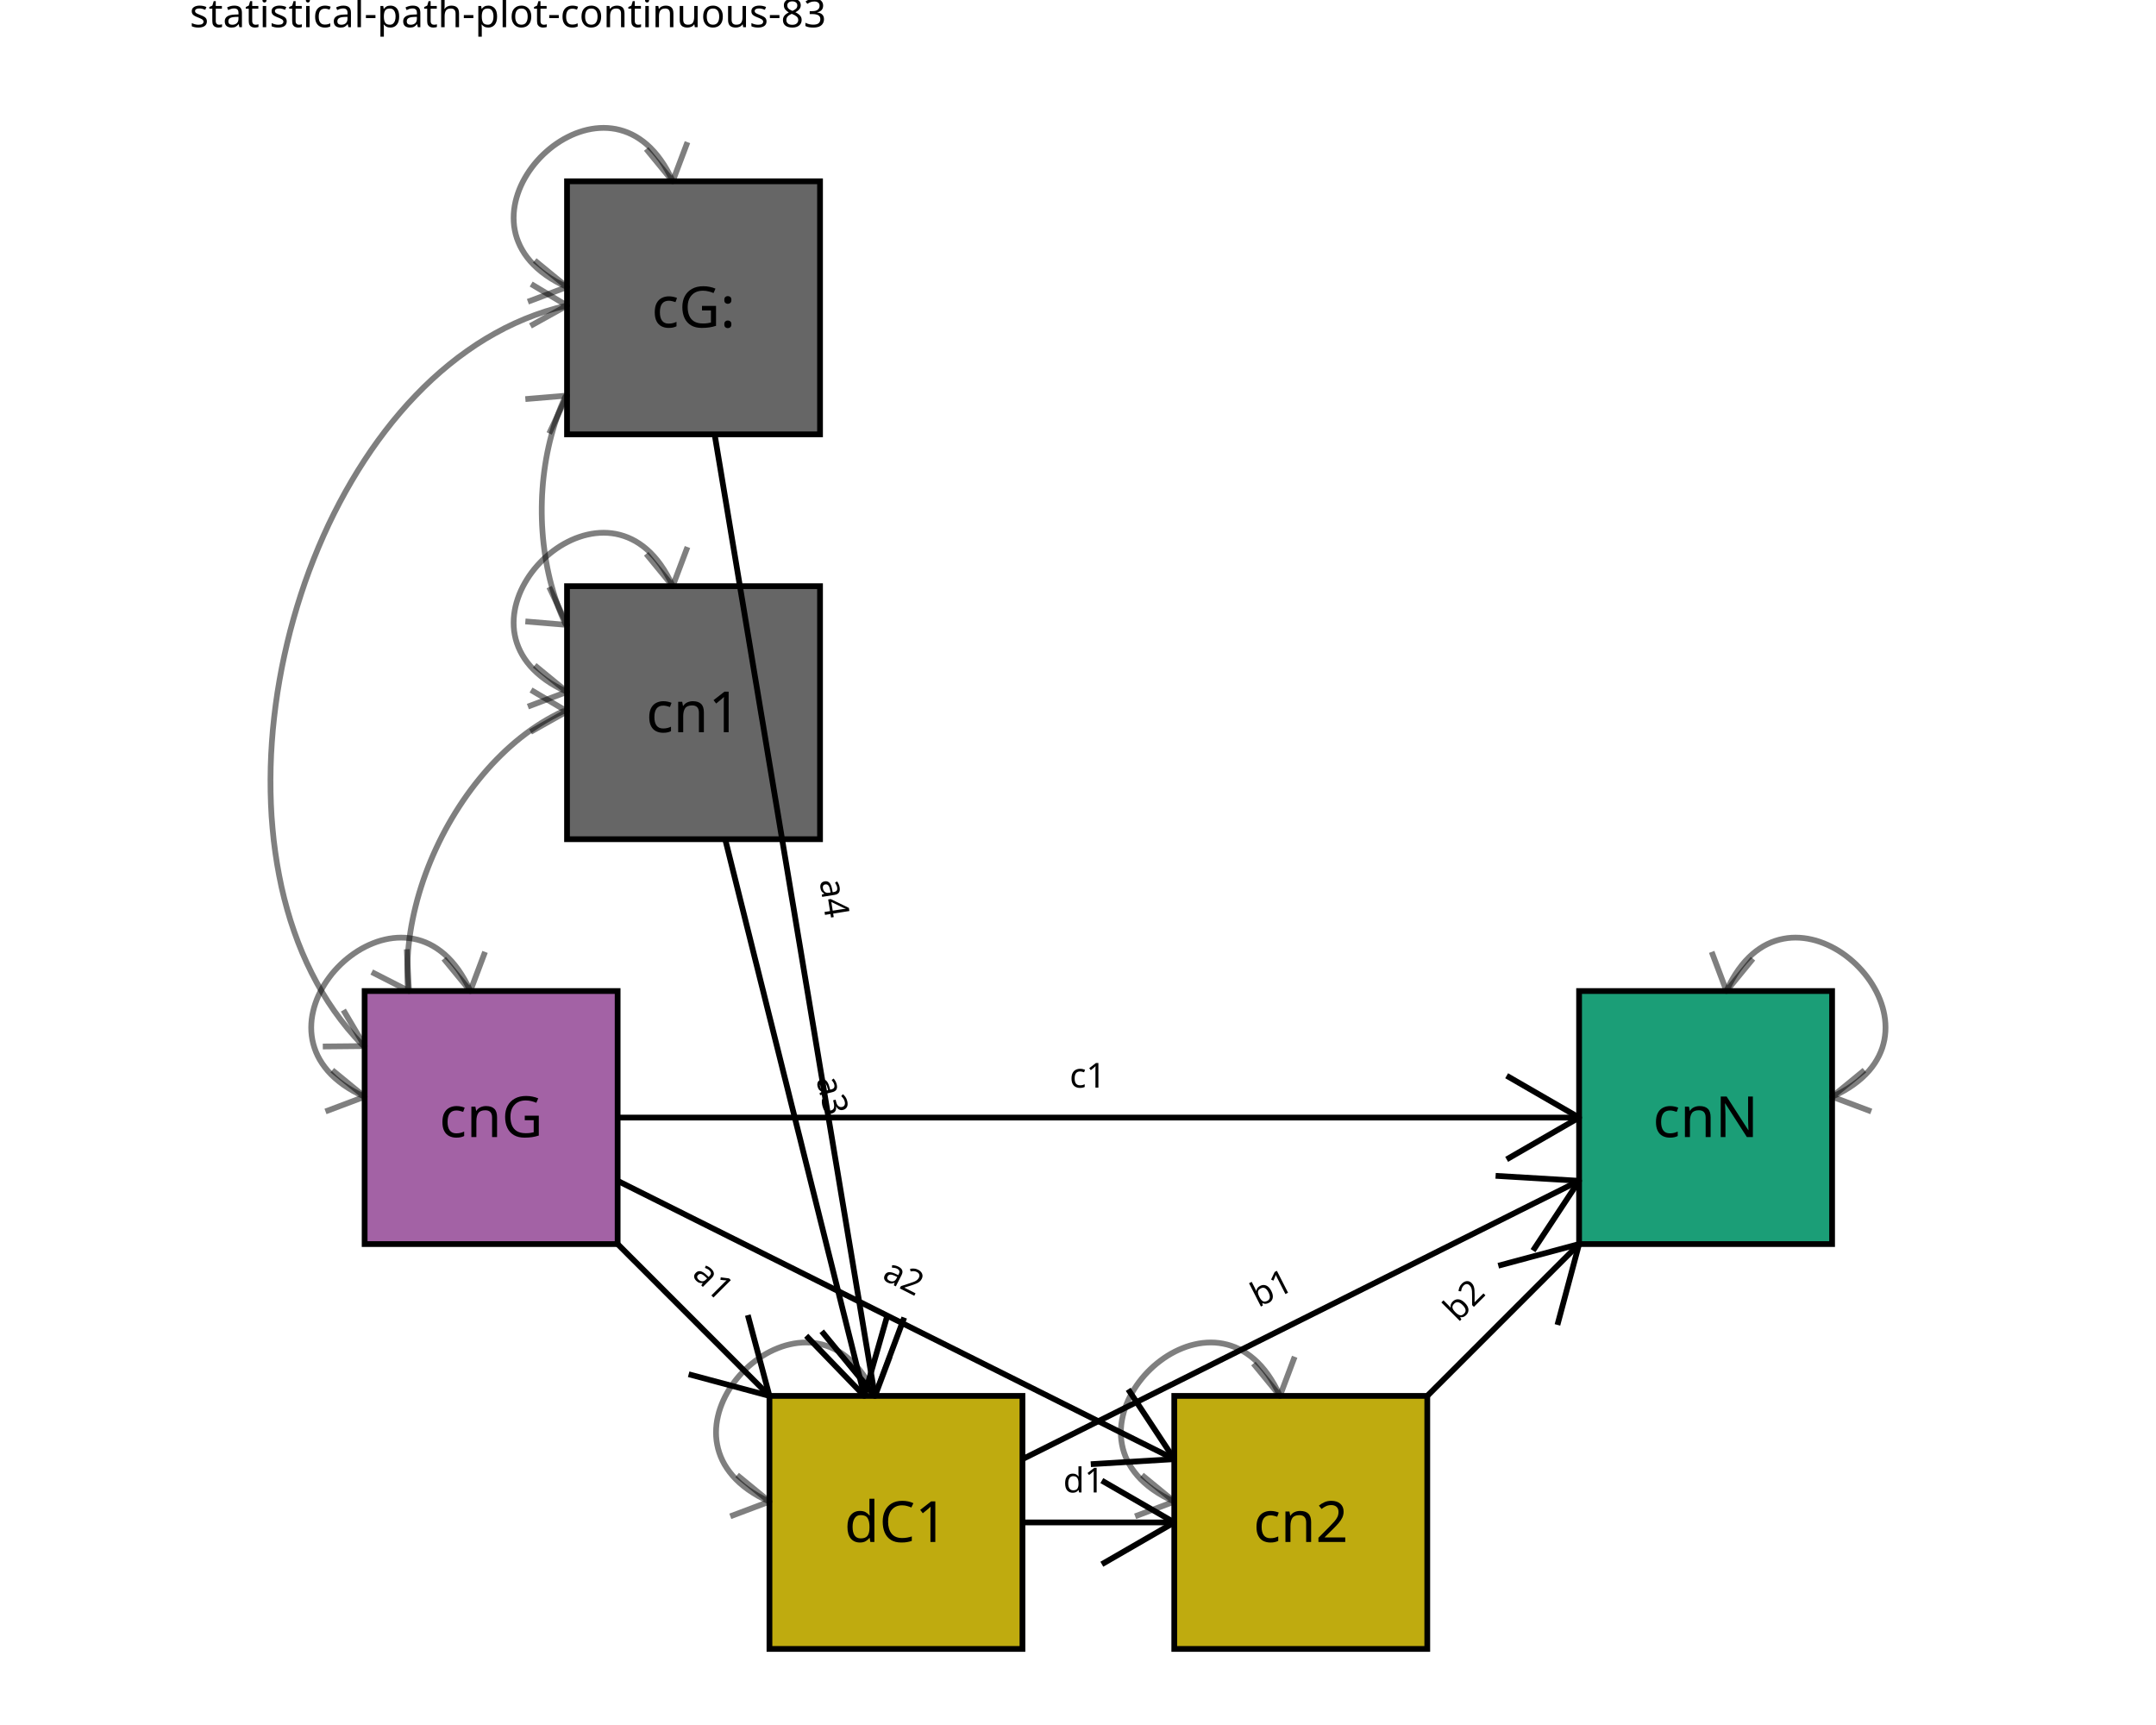
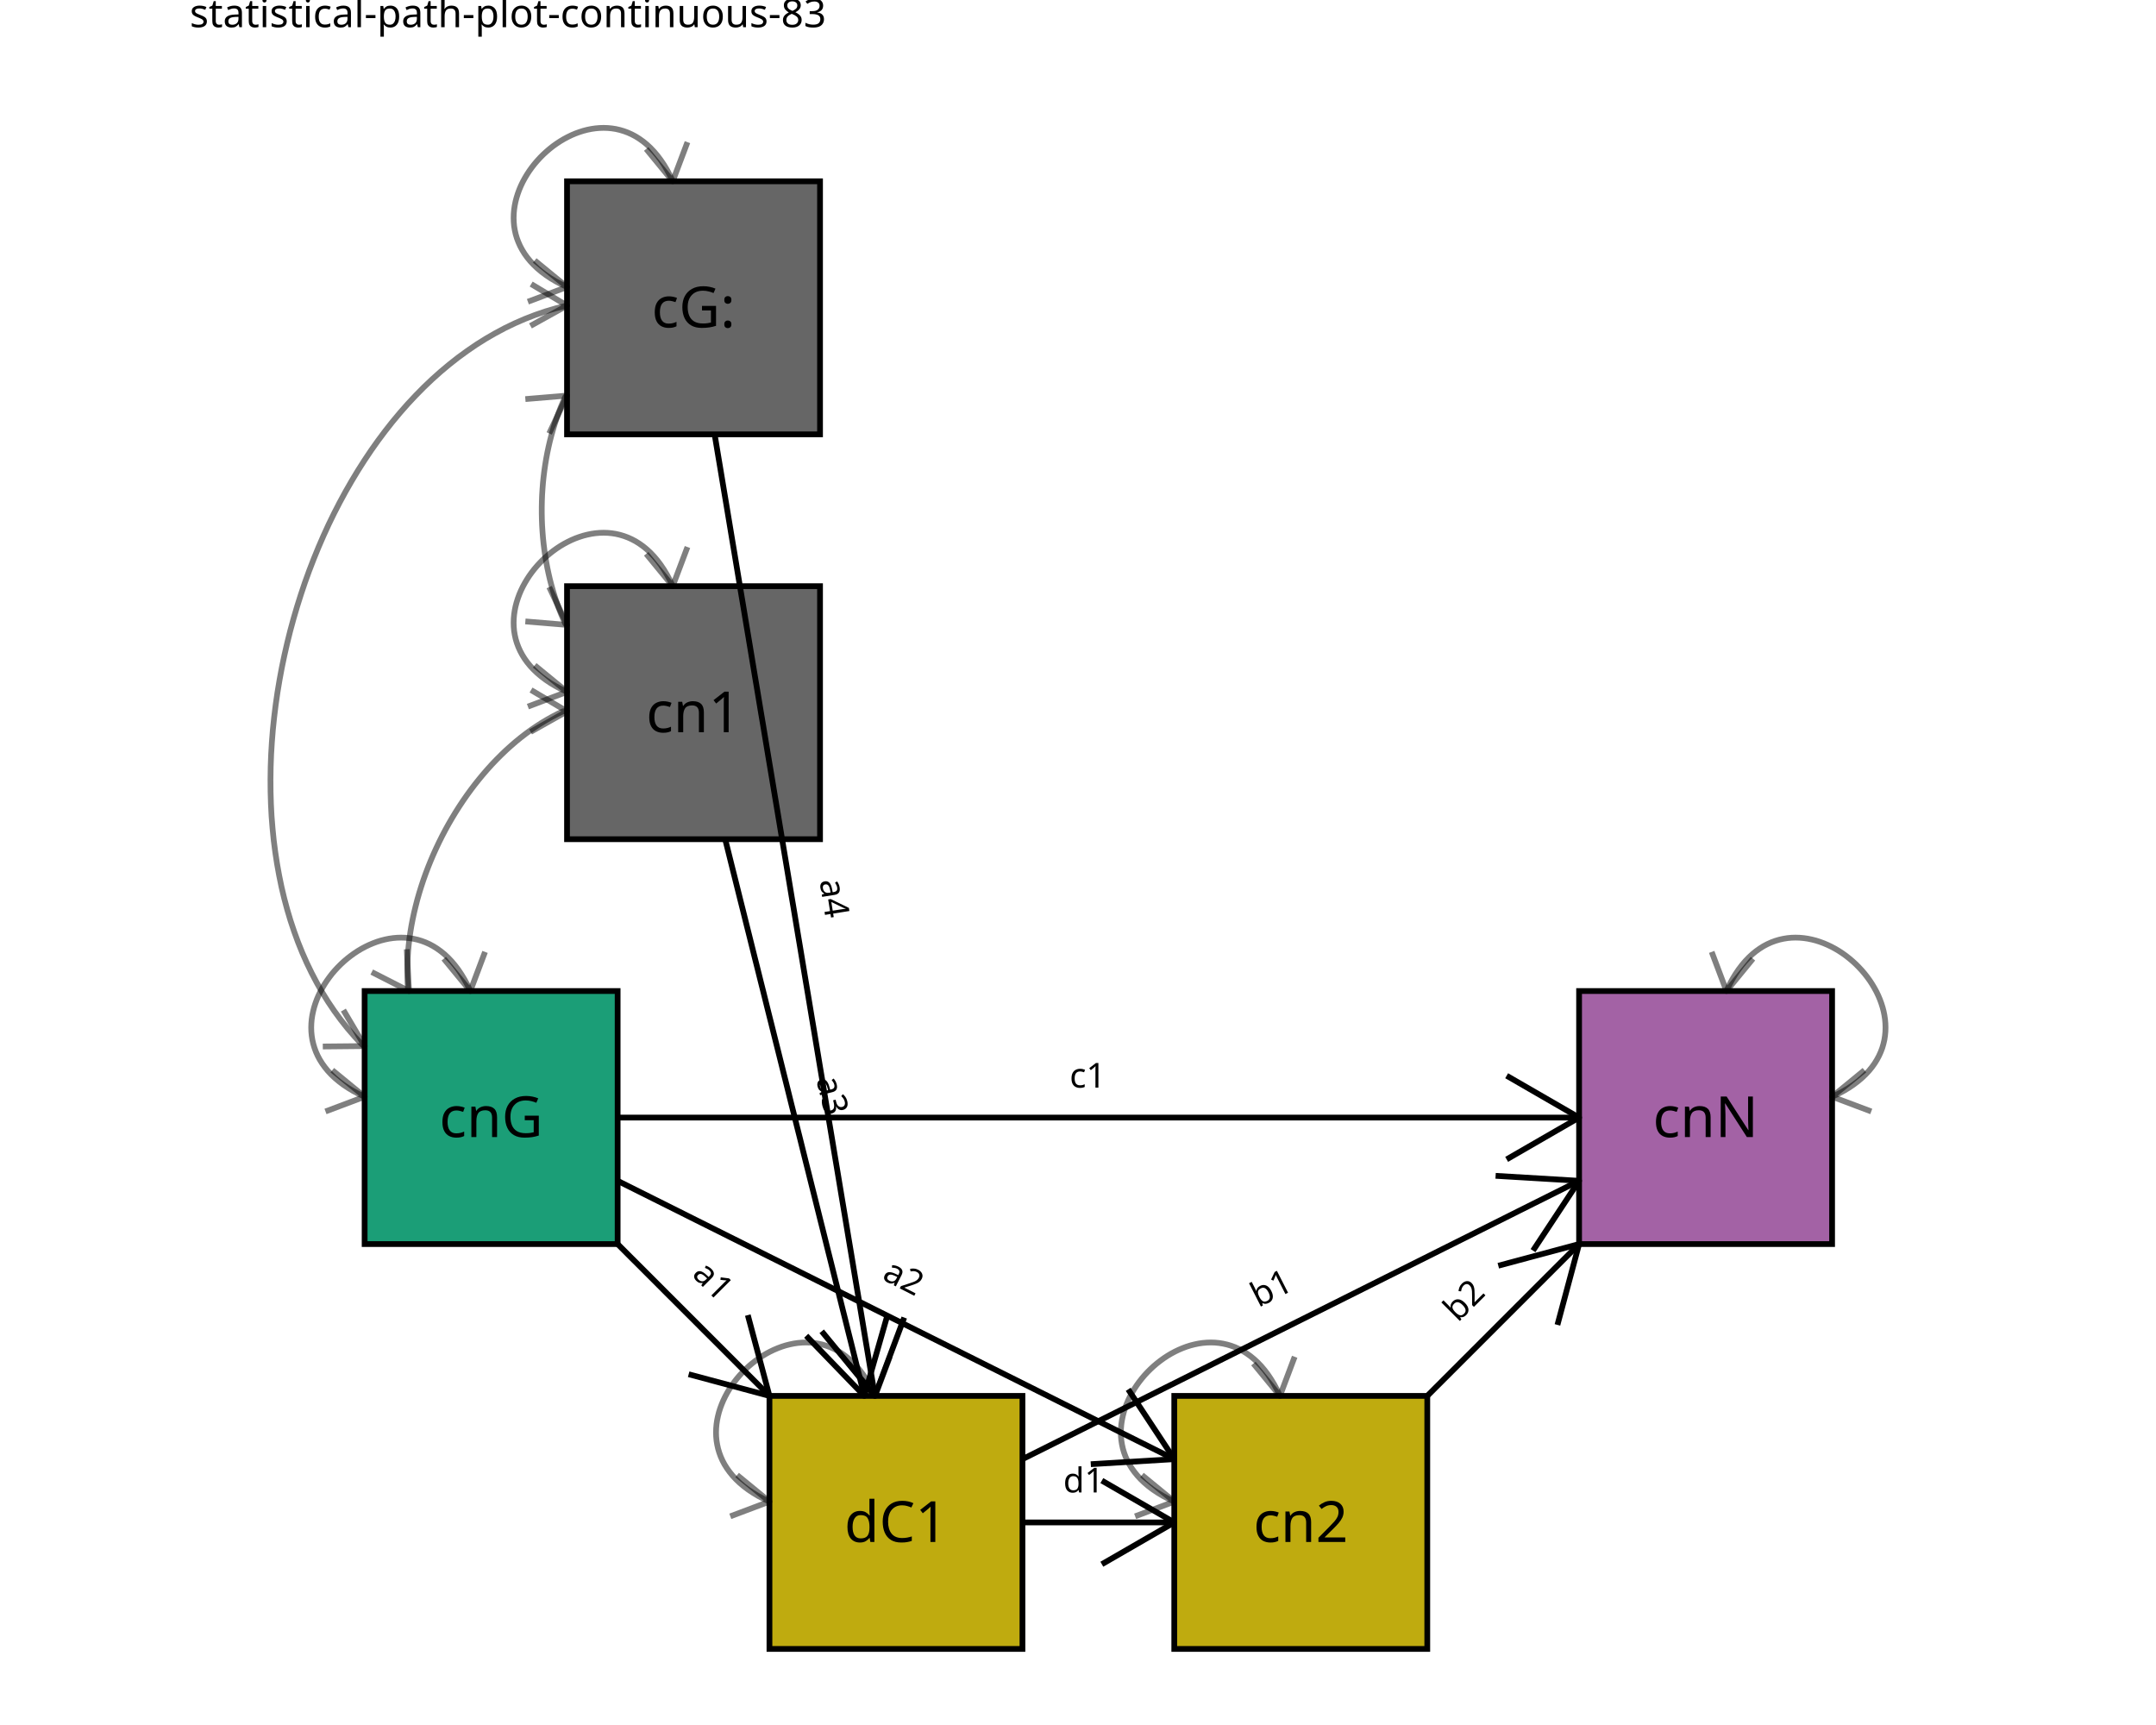
<svg xmlns="http://www.w3.org/2000/svg" class="svglite" data-engine-version="2.0" width="720.00pt" height="576.00pt" viewBox="0 0 720.00 576.00">
  <defs>
    <style type="text/css">
    .svglite line, .svglite polyline, .svglite polygon, .svglite path, .svglite rect, .svglite circle {
      fill: none;
      stroke: #000000;
      stroke-linecap: round;
      stroke-linejoin: round;
      stroke-miterlimit: 10.00;
    }
  </style>
  </defs>
  <rect width="100%" height="100%" style="stroke: none; fill: #FFFFFF;" />
  <defs>
    <clipPath id="cpMC4wMHw3MjAuMDB8MC4wMHw1NzYuMDA=">
      <rect x="0.00" y="0.00" width="720.00" height="576.00" />
    </clipPath>
  </defs>
  <g clip-path="url(#cpMC4wMHw3MjAuMDB8MC4wMHw1NzYuMDA=)">
</g>
  <defs>
    <clipPath id="cpNjMuMzZ8NjU2LjY0fDAuMDB8NTc2LjAw">
      <rect x="63.36" y="0.00" width="593.28" height="576.00" />
    </clipPath>
  </defs>
  <g clip-path="url(#cpNjMuMzZ8NjU2LjY0fDAuMDB8NTc2LjAw)">
    <rect x="63.36" y="0.00" width="593.28" height="576.00" style="stroke-width: 10.67; stroke: none;" />
  </g>
  <g clip-path="url(#cpMC4wMHw3MjAuMDB8MC4wMHw1NzYuMDA=)">
</g>
  <defs>
    <clipPath id="cpNjMuMzZ8NjU2LjY0fDE3LjMwfDU3Ni4wMA==">
      <rect x="63.36" y="17.30" width="593.28" height="558.70" />
    </clipPath>
  </defs>
  <g clip-path="url(#cpNjMuMzZ8NjU2LjY0fDE3LjMwfDU3Ni4wMA==)">
    <rect x="63.36" y="17.30" width="593.28" height="558.70" style="stroke-width: 10.67; stroke: none;" />
-     <rect x="121.77" y="330.92" width="84.49" height="84.49" style="stroke-width: 1.92; stroke-linecap: butt; stroke-linejoin: miter; fill: #A362A5;" />
-     <rect x="527.34" y="330.92" width="84.49" height="84.49" style="stroke-width: 1.92; stroke-linecap: butt; stroke-linejoin: miter; fill: #1B9E77;" />
+     <rect x="121.77" y="330.92" width="84.49" height="84.49" style="stroke-width: 1.92; stroke-linecap: butt; stroke-linejoin: miter; fill: #1B9E77;" />
+     <rect x="527.34" y="330.92" width="84.49" height="84.49" style="stroke-width: 1.92; stroke-linecap: butt; stroke-linejoin: miter; fill: #A362A5;" />
    <rect x="256.96" y="466.11" width="84.49" height="84.49" style="stroke-width: 1.92; stroke-linecap: butt; stroke-linejoin: miter; fill: #BFAB0F;" />
    <rect x="392.15" y="466.11" width="84.49" height="84.49" style="stroke-width: 1.92; stroke-linecap: butt; stroke-linejoin: miter; fill: #BFAB0F;" />
    <rect x="189.36" y="195.73" width="84.49" height="84.49" style="stroke-width: 1.92; stroke-linecap: butt; stroke-linejoin: miter; fill: #666666;" />
    <rect x="189.36" y="60.54" width="84.49" height="84.49" style="stroke-width: 1.92; stroke-linecap: butt; stroke-linejoin: miter; fill: #666666;" />
    <polyline points="206.26,373.17 209.08,373.17 213.18,373.17 217.27,373.17 221.37,373.17 225.47,373.17 229.56,373.17 233.66,373.17 237.76,373.17 241.85,373.17 245.95,373.17 250.05,373.17 254.14,373.17 258.24,373.17 262.34,373.17 266.43,373.17 270.53,373.17 274.63,373.17 278.72,373.17 282.82,373.17 286.92,373.17 291.01,373.17 295.11,373.17 299.21,373.17 303.30,373.17 307.40,373.17 311.50,373.17 315.59,373.17 319.69,373.17 323.79,373.17 327.88,373.17 331.98,373.17 336.08,373.17 340.17,373.17 344.27,373.17 348.37,373.17 352.46,373.17 356.56,373.17 360.66,373.17 364.75,373.17 368.85,373.17 372.95,373.17 377.04,373.17 381.14,373.17 385.24,373.17 389.33,373.17 393.43,373.17 397.53,373.17 401.62,373.17 405.72,373.17 409.82,373.17 413.91,373.17 418.01,373.17 422.11,373.17 426.20,373.17 430.30,373.17 434.40,373.17 438.49,373.17 442.59,373.17 446.69,373.17 450.78,373.17 454.88,373.17 458.98,373.17 463.07,373.17 467.17,373.17 471.27,373.17 475.36,373.17 479.46,373.17 483.56,373.17 487.65,373.17 491.75,373.17 495.85,373.17 499.94,373.17 504.04,373.17 508.14,373.17 512.23,373.17 516.33,373.17 520.43,373.17 524.53,373.17 527.34,373.17 " style="stroke-width: 1.92; stroke-linecap: butt;" />
    <polyline points="503.15,387.13 527.34,373.17 503.15,359.20 " style="stroke-width: 1.92; stroke-linecap: butt;" />
    <polyline points="206.26,415.41 206.35,415.50 207.71,416.86 209.08,418.23 210.44,419.60 211.81,420.96 213.18,422.33 214.54,423.69 215.91,425.06 217.27,426.42 218.64,427.79 220.00,429.15 221.37,430.52 222.73,431.89 224.10,433.25 225.47,434.62 226.83,435.98 228.20,437.35 229.56,438.71 230.93,440.08 232.29,441.44 233.66,442.81 235.02,444.18 236.39,445.54 237.76,446.91 239.12,448.27 240.49,449.64 241.85,451.00 243.22,452.37 244.58,453.73 245.95,455.10 247.31,456.47 248.68,457.83 250.05,459.20 251.41,460.56 252.78,461.93 254.14,463.29 255.51,464.66 256.87,466.02 256.96,466.11 " style="stroke-width: 1.92; stroke-linecap: butt;" />
    <polyline points="229.98,458.88 256.96,466.11 249.73,439.13 " style="stroke-width: 1.92; stroke-linecap: butt;" />
    <polyline points="206.26,394.29 207.71,395.02 210.44,396.38 213.18,397.75 215.91,399.11 218.64,400.48 221.37,401.84 224.10,403.21 226.83,404.57 229.56,405.94 232.29,407.31 235.02,408.67 237.76,410.04 240.49,411.40 243.22,412.77 245.95,414.13 248.68,415.50 251.41,416.86 254.14,418.23 256.87,419.60 259.61,420.96 262.34,422.33 265.07,423.69 267.80,425.06 270.53,426.42 273.26,427.79 275.99,429.15 278.72,430.52 281.45,431.89 284.19,433.25 286.92,434.62 289.65,435.98 292.38,437.35 295.11,438.71 297.84,440.08 300.57,441.44 303.30,442.81 306.03,444.18 308.77,445.54 311.50,446.91 314.23,448.27 316.96,449.64 319.69,451.00 322.42,452.37 325.15,453.73 327.88,455.10 330.61,456.47 333.35,457.83 336.08,459.20 338.81,460.56 341.54,461.93 344.27,463.29 347.00,464.66 349.73,466.02 352.46,467.39 355.19,468.76 357.93,470.12 360.66,471.49 363.39,472.85 366.12,474.22 368.85,475.58 371.58,476.95 374.31,478.32 377.04,479.68 379.77,481.05 382.51,482.41 385.24,483.78 387.97,485.14 390.70,486.51 392.15,487.23 " style="stroke-width: 1.92; stroke-linecap: butt;" />
    <polyline points="364.27,488.91 392.15,487.23 376.76,463.92 " style="stroke-width: 1.92; stroke-linecap: butt;" />
    <polyline points="341.45,487.23 342.90,486.51 345.64,485.14 348.37,483.78 351.10,482.41 353.83,481.05 356.56,479.68 359.29,478.32 362.02,476.95 364.75,475.58 367.48,474.22 370.22,472.85 372.95,471.49 375.68,470.12 378.41,468.76 381.14,467.39 383.87,466.02 386.60,464.66 389.33,463.29 392.07,461.93 394.80,460.56 397.53,459.20 400.26,457.83 402.99,456.47 405.72,455.10 408.45,453.73 411.18,452.37 413.91,451.00 416.65,449.64 419.38,448.27 422.11,446.91 424.84,445.54 427.57,444.18 430.30,442.81 433.03,441.44 435.76,440.08 438.49,438.71 441.23,437.35 443.96,435.98 446.69,434.62 449.42,433.25 452.15,431.89 454.88,430.52 457.61,429.15 460.34,427.79 463.07,426.42 465.81,425.06 468.54,423.69 471.27,422.33 474.00,420.96 476.73,419.60 479.46,418.23 482.19,416.86 484.92,415.50 487.65,414.13 490.39,412.77 493.12,411.40 495.85,410.04 498.58,408.67 501.31,407.31 504.04,405.94 506.77,404.57 509.50,403.21 512.23,401.84 514.97,400.48 517.70,399.11 520.43,397.75 523.16,396.38 525.89,395.02 527.34,394.29 " style="stroke-width: 1.92; stroke-linecap: butt;" />
    <polyline points="511.95,417.60 527.34,394.29 499.46,392.62 " style="stroke-width: 1.92; stroke-linecap: butt;" />
    <polyline points="341.45,508.36 341.54,508.36 342.90,508.36 344.27,508.36 345.64,508.36 347.00,508.36 348.37,508.36 349.73,508.36 351.10,508.36 352.46,508.36 353.83,508.36 355.19,508.36 356.56,508.36 357.93,508.36 359.29,508.36 360.66,508.36 362.02,508.36 363.39,508.36 364.75,508.36 366.12,508.36 367.48,508.36 368.85,508.36 370.22,508.36 371.58,508.36 372.95,508.36 374.31,508.36 375.68,508.36 377.04,508.36 378.41,508.36 379.77,508.36 381.14,508.36 382.51,508.36 383.87,508.36 385.24,508.36 386.60,508.36 387.97,508.36 389.33,508.36 390.70,508.36 392.07,508.36 392.15,508.36 " style="stroke-width: 1.92; stroke-linecap: butt;" />
    <polyline points="367.96,522.32 392.15,508.36 367.96,494.39 " style="stroke-width: 1.92; stroke-linecap: butt;" />
    <polyline points="476.64,466.11 476.73,466.02 478.10,464.66 479.46,463.29 480.83,461.93 482.19,460.56 483.56,459.20 484.92,457.83 486.29,456.47 487.65,455.10 489.02,453.73 490.39,452.37 491.75,451.00 493.12,449.64 494.48,448.27 495.85,446.91 497.21,445.54 498.58,444.18 499.94,442.81 501.31,441.44 502.68,440.08 504.04,438.71 505.41,437.35 506.77,435.98 508.14,434.62 509.50,433.25 510.87,431.89 512.23,430.52 513.60,429.15 514.97,427.79 516.33,426.42 517.70,425.06 519.06,423.69 520.43,422.33 521.79,420.96 523.16,419.60 524.53,418.23 525.89,416.86 527.26,415.50 527.34,415.41 " style="stroke-width: 1.92; stroke-linecap: butt;" />
    <polyline points="520.11,442.40 527.34,415.41 500.36,422.64 " style="stroke-width: 1.92; stroke-linecap: butt;" />
    <polyline points="242.17,280.22 242.54,281.67 243.22,284.40 243.90,287.14 244.58,289.87 245.27,292.60 245.95,295.33 246.63,298.06 247.31,300.79 248.00,303.52 248.68,306.25 249.36,308.98 250.05,311.72 250.73,314.45 251.41,317.18 252.09,319.91 252.78,322.64 253.46,325.37 254.14,328.10 254.83,330.83 255.51,333.56 256.19,336.30 256.87,339.03 257.56,341.76 258.24,344.49 258.92,347.22 259.61,349.95 260.29,352.68 260.97,355.41 261.65,358.15 262.34,360.88 263.02,363.61 263.70,366.34 264.38,369.07 265.07,371.80 265.75,374.53 266.43,377.26 267.12,379.99 267.80,382.73 268.48,385.46 269.16,388.19 269.85,390.92 270.53,393.65 271.21,396.38 271.90,399.11 272.58,401.84 273.26,404.57 273.94,407.31 274.63,410.04 275.31,412.77 275.99,415.50 276.67,418.23 277.36,420.96 278.04,423.69 278.72,426.42 279.41,429.15 280.09,431.89 280.77,434.62 281.45,437.35 282.14,440.08 282.82,442.81 283.50,445.54 284.19,448.27 284.87,451.00 285.55,453.73 286.23,456.47 286.92,459.20 287.60,461.93 288.28,464.66 288.64,466.11 " style="stroke-width: 1.92; stroke-linecap: butt;" />
    <polyline points="269.23,446.03 288.64,466.11 296.33,439.25 " style="stroke-width: 1.92; stroke-linecap: butt;" />
    <polyline points="238.65,145.03 239.12,147.85 239.80,151.94 240.49,156.04 241.17,160.14 241.85,164.23 242.54,168.33 243.22,172.43 243.90,176.52 244.58,180.62 245.27,184.72 245.95,188.81 246.63,192.91 247.31,197.01 248.00,201.11 248.68,205.20 249.36,209.30 250.05,213.40 250.73,217.49 251.41,221.59 252.09,225.69 252.78,229.78 253.46,233.88 254.14,237.98 254.83,242.07 255.51,246.17 256.19,250.27 256.87,254.36 257.56,258.46 258.24,262.56 258.92,266.65 259.61,270.75 260.29,274.85 260.97,278.94 261.65,283.04 262.34,287.14 263.02,291.23 263.70,295.33 264.38,299.43 265.07,303.52 265.75,307.62 266.43,311.72 267.12,315.81 267.80,319.91 268.48,324.01 269.16,328.10 269.85,332.20 270.53,336.30 271.21,340.39 271.90,344.49 272.58,348.59 273.26,352.68 273.94,356.78 274.63,360.88 275.31,364.97 275.99,369.07 276.67,373.17 277.36,377.26 278.04,381.36 278.72,385.46 279.41,389.55 280.09,393.65 280.77,397.75 281.45,401.84 282.14,405.94 282.82,410.04 283.50,414.13 284.19,418.23 284.87,422.33 285.55,426.42 286.23,430.52 286.92,434.62 287.60,438.71 288.28,442.81 288.96,446.91 289.65,451.00 290.33,455.10 291.01,459.20 291.70,463.29 292.17,466.11 " style="stroke-width: 1.92; stroke-linecap: butt;" />
    <polyline points="274.41,444.54 292.17,466.11 301.97,439.95 " style="stroke-width: 1.92; stroke-linecap: butt;" />
    <text x="363.26" y="363.16" text-anchor="middle" style="font-size: 11.50px; font-family: sans;" textLength="12.15px" lengthAdjust="spacingAndGlyphs">c1</text>
    <text transform="translate(235.42,430.42) rotate(-315)" text-anchor="middle" style="font-size: 11.50px; font-family: sans;" textLength="12.79px" lengthAdjust="spacingAndGlyphs">a1</text>
    <text transform="translate(300.05,429.99) rotate(-333)" text-anchor="middle" style="font-size: 11.50px; font-family: sans;" textLength="12.79px" lengthAdjust="spacingAndGlyphs">a2</text>
    <text transform="translate(426.29,433.62) rotate(-27)" text-anchor="middle" style="font-size: 11.50px; font-family: sans;" textLength="12.79px" lengthAdjust="spacingAndGlyphs">b1</text>
    <text x="361.90" y="498.35" text-anchor="middle" style="font-size: 11.50px; font-family: sans;" textLength="12.79px" lengthAdjust="spacingAndGlyphs">d1</text>
    <text transform="translate(491.65,436.95) rotate(-45)" text-anchor="middle" style="font-size: 11.50px; font-family: sans;" textLength="12.79px" lengthAdjust="spacingAndGlyphs">b2</text>
    <text transform="translate(274.11,366.68) rotate(-284)" text-anchor="middle" style="font-size: 11.50px; font-family: sans;" textLength="12.79px" lengthAdjust="spacingAndGlyphs">a3</text>
    <text transform="translate(274.71,300.46) rotate(-279)" text-anchor="middle" style="font-size: 11.50px; font-family: sans;" textLength="12.79px" lengthAdjust="spacingAndGlyphs">a4</text>
    <text x="164.02" y="379.69" text-anchor="middle" style="font-size: 18.97px; font-family: sans;" textLength="34.80px" lengthAdjust="spacingAndGlyphs">cnG</text>
    <text x="569.59" y="379.69" text-anchor="middle" style="font-size: 18.97px; font-family: sans;" textLength="33.74px" lengthAdjust="spacingAndGlyphs">cnN</text>
    <text x="299.21" y="514.88" text-anchor="middle" style="font-size: 18.97px; font-family: sans;" textLength="34.80px" lengthAdjust="spacingAndGlyphs">dC1</text>
    <text x="434.40" y="514.88" text-anchor="middle" style="font-size: 18.97px; font-family: sans;" textLength="30.59px" lengthAdjust="spacingAndGlyphs">cn2</text>
    <text x="231.61" y="244.50" text-anchor="middle" style="font-size: 18.97px; font-family: sans;" textLength="30.59px" lengthAdjust="spacingAndGlyphs">cn1</text>
    <text x="231.61" y="109.31" text-anchor="middle" style="font-size: 18.97px; font-family: sans;" textLength="29.52px" lengthAdjust="spacingAndGlyphs">cG:</text>
    <polyline points="121.77,349.30 120.94,348.84 118.45,346.16 116.06,343.39 113.79,340.52 111.63,337.57 109.57,334.52 107.63,331.39 105.80,328.17 104.07,324.88 102.45,321.52 100.93,318.08 99.52,314.58 98.22,311.01 97.01,307.38 95.91,303.69 94.91,299.95 94.01,296.16 93.22,292.31 92.52,288.43 91.92,284.50 91.41,280.54 91.01,276.54 90.69,272.51 90.48,268.45 90.36,264.36 90.33,260.26 90.39,256.14 90.54,252.00 90.79,247.85 91.12,243.70 91.55,239.54 92.06,235.38 92.66,231.22 93.35,227.07 94.12,222.92 94.98,218.79 95.92,214.68 96.94,210.58 98.05,206.51 99.24,202.46 100.51,198.44 101.85,194.45 103.28,190.50 104.79,186.59 106.37,182.72 108.03,178.89 109.76,175.12 111.57,171.40 113.46,167.73 115.42,164.12 117.45,160.58 119.55,157.10 121.72,153.69 123.96,150.35 126.27,147.09 128.65,143.91 131.09,140.81 133.61,137.79 136.18,134.87 138.83,132.04 141.53,129.30 144.30,126.66 147.13,124.13 150.03,121.70 152.98,119.38 156.00,117.18 159.07,115.08 162.20,113.11 165.39,111.27 168.63,109.54 171.93,107.95 175.29,106.49 178.69,105.17 182.16,103.98 185.67,102.94 189.24,102.04 189.36,102.04 " style="stroke-width: 1.92; stroke: #000000; stroke-opacity: 0.50; stroke-linecap: butt;" />
    <polyline points="107.80,349.44 121.77,349.30 114.67,337.28 " style="stroke-width: 1.92; stroke: #000000; stroke-opacity: 0.50; stroke-linecap: butt;" />
    <polyline points="177.15,108.82 189.36,102.04 177.39,94.85 " style="stroke-width: 1.92; stroke: #000000; stroke-opacity: 0.50; stroke-linecap: butt;" />
    <polyline points="136.58,330.92 136.28,330.46 136.13,328.37 136.05,326.27 136.02,324.16 136.05,322.03 136.13,319.89 136.28,317.74 136.48,315.59 136.73,313.42 137.04,311.25 137.40,309.08 137.82,306.90 138.29,304.72 138.81,302.55 139.37,300.38 139.99,298.21 140.66,296.05 141.37,293.90 142.13,291.76 142.94,289.62 143.79,287.51 144.69,285.40 145.63,283.32 146.61,281.25 147.63,279.20 148.70,277.17 149.80,275.17 150.95,273.19 152.13,271.24 153.35,269.32 154.61,267.42 155.90,265.56 157.23,263.73 158.59,261.94 159.99,260.18 161.42,258.46 162.88,256.78 164.37,255.14 165.89,253.55 167.44,252.00 169.02,250.49 170.63,249.04 172.26,247.63 173.92,246.28 175.61,244.98 177.32,243.73 179.05,242.55 180.80,241.42 182.58,240.35 184.38,239.34 186.19,238.39 188.03,237.51 189.36,237.53 " style="stroke-width: 1.92; stroke: #000000; stroke-opacity: 0.50; stroke-linecap: butt;" />
    <polyline points="124.14,324.58 136.58,330.92 135.85,316.97 " style="stroke-width: 1.92; stroke: #000000; stroke-opacity: 0.50; stroke-linecap: butt;" />
    <polyline points="177.19,244.38 189.36,237.53 177.34,230.41 " style="stroke-width: 1.92; stroke: #000000; stroke-opacity: 0.50; stroke-linecap: butt;" />
    <polyline points="189.36,208.66 188.78,208.26 188.00,206.51 187.25,204.73 186.55,202.93 185.89,201.09 185.26,199.23 184.69,197.35 184.15,195.44 183.65,193.51 183.20,191.56 182.78,189.60 182.41,187.62 182.08,185.62 181.79,183.62 181.54,181.60 181.33,179.57 181.17,177.54 181.04,175.50 180.96,173.45 180.92,171.40 180.92,169.36 180.96,167.31 181.04,165.26 181.17,163.22 181.33,161.19 181.54,159.16 181.79,157.14 182.08,155.13 182.41,153.14 182.78,151.16 183.20,149.19 183.65,147.25 184.15,145.32 184.69,143.41 185.26,141.53 185.89,139.67 186.55,137.83 187.25,136.03 188.00,134.25 188.78,132.50 189.36,132.10 " style="stroke-width: 1.92; stroke: #000000; stroke-opacity: 0.50; stroke-linecap: butt;" />
    <polyline points="175.44,207.50 189.36,208.66 183.41,196.03 " style="stroke-width: 1.92; stroke: #000000; stroke-opacity: 0.50; stroke-linecap: butt;" />
    <polyline points="183.41,144.73 189.36,132.10 175.44,133.26 " style="stroke-width: 1.92; stroke: #000000; stroke-opacity: 0.50; stroke-linecap: butt;" />
    <polyline points="157.06,330.92 157.05,330.89 156.12,328.93 155.13,327.09 154.11,325.39 153.05,323.80 151.94,322.34 150.81,320.99 149.64,319.76 148.44,318.64 147.21,317.64 145.96,316.74 144.68,315.94 143.39,315.25 142.08,314.66 140.75,314.17 139.41,313.77 138.06,313.47 136.70,313.25 135.34,313.12 133.97,313.08 132.61,313.12 131.25,313.24 129.89,313.44 128.54,313.72 127.20,314.06 125.87,314.48 124.56,314.97 123.26,315.52 121.99,316.13 120.74,316.80 119.51,317.53 118.31,318.32 117.14,319.16 116.00,320.05 114.90,320.98 113.84,321.96 112.81,322.99 111.83,324.05 110.89,325.15 110.01,326.29 109.17,327.46 108.38,328.66 107.65,329.89 106.98,331.14 106.36,332.41 105.81,333.71 105.33,335.02 104.91,336.35 104.57,337.69 104.29,339.04 104.09,340.40 103.97,341.76 103.93,343.12 103.97,344.49 104.10,345.85 104.31,347.21 104.62,348.56 105.02,349.90 105.51,351.23 106.10,352.54 106.79,353.83 107.59,355.11 108.49,356.36 109.49,357.59 110.61,358.79 111.84,359.96 113.19,361.09 114.65,362.20 116.24,363.26 117.94,364.29 119.78,365.27 121.74,366.20 121.77,366.21 " style="stroke-width: 1.92; stroke: #000000; stroke-opacity: 0.50; stroke-linecap: butt;" />
    <polyline points="148.20,320.12 157.06,330.92 161.98,317.85 " style="stroke-width: 1.92; stroke: #000000; stroke-opacity: 0.50; stroke-linecap: butt;" />
    <polyline points="108.70,371.13 121.77,366.21 110.97,357.35 " style="stroke-width: 1.92; stroke: #000000; stroke-opacity: 0.50; stroke-linecap: butt;" />
    <polyline points="611.84,366.21 611.87,366.20 613.83,365.27 615.66,364.29 617.37,363.26 618.95,362.20 620.42,361.09 621.76,359.96 622.99,358.79 624.11,357.59 625.12,356.36 626.02,355.11 626.81,353.83 627.50,352.54 628.09,351.23 628.59,349.90 628.98,348.56 629.29,347.21 629.50,345.85 629.63,344.49 629.67,343.12 629.63,341.76 629.51,340.40 629.31,339.04 629.04,337.69 628.69,336.35 628.27,335.02 627.79,333.71 627.24,332.41 626.63,331.14 625.95,329.89 625.22,328.66 624.44,327.46 623.60,326.29 622.71,325.15 621.77,324.05 620.79,322.99 619.77,321.96 618.70,320.98 617.60,320.05 616.47,319.16 615.30,318.32 614.10,317.53 612.87,316.80 611.62,316.13 610.34,315.52 609.05,314.97 607.73,314.48 606.41,314.06 605.07,313.72 603.72,313.44 602.36,313.24 601.00,313.12 599.63,313.08 598.27,313.12 596.90,313.25 595.55,313.47 594.20,313.77 592.86,314.17 591.53,314.66 590.22,315.25 588.92,315.94 587.65,316.74 586.39,317.64 585.17,318.64 583.97,319.76 582.80,320.99 581.66,322.34 580.56,323.80 579.49,325.39 578.47,327.09 577.49,328.93 576.55,330.89 576.55,330.92 " style="stroke-width: 1.92; stroke: #000000; stroke-opacity: 0.50; stroke-linecap: butt;" />
    <polyline points="622.64,357.35 611.84,366.21 624.91,371.13 " style="stroke-width: 1.92; stroke: #000000; stroke-opacity: 0.50; stroke-linecap: butt;" />
    <polyline points="571.62,317.85 576.55,330.92 585.40,320.12 " style="stroke-width: 1.92; stroke: #000000; stroke-opacity: 0.50; stroke-linecap: butt;" />
    <polyline points="292.25,466.11 292.24,466.08 291.31,464.12 290.33,462.29 289.30,460.58 288.24,458.99 287.14,457.53 286.00,456.18 284.83,454.95 283.63,453.84 282.40,452.83 281.15,451.93 279.87,451.13 278.58,450.44 277.27,449.85 275.94,449.36 274.60,448.96 273.25,448.66 271.89,448.44 270.53,448.31 269.16,448.27 267.80,448.31 266.44,448.43 265.08,448.63 263.73,448.91 262.39,449.25 261.06,449.67 259.75,450.16 258.45,450.71 257.18,451.32 255.93,451.99 254.70,452.72 253.50,453.51 252.33,454.35 251.19,455.24 250.09,456.17 249.03,457.15 248.00,458.18 247.02,459.24 246.09,460.34 245.20,461.48 244.36,462.65 243.57,463.85 242.84,465.08 242.17,466.33 241.56,467.60 241.01,468.90 240.52,470.21 240.10,471.54 239.76,472.88 239.48,474.23 239.28,475.59 239.16,476.95 239.12,478.32 239.16,479.68 239.29,481.04 239.51,482.40 239.81,483.75 240.21,485.09 240.70,486.42 241.29,487.73 241.98,489.03 242.78,490.30 243.68,491.55 244.68,492.78 245.80,493.98 247.03,495.15 248.38,496.29 249.84,497.39 251.43,498.45 253.13,499.48 254.97,500.46 256.93,501.39 256.96,501.40 " style="stroke-width: 1.92; stroke: #000000; stroke-opacity: 0.50; stroke-linecap: butt;" />
    <polyline points="283.39,455.31 292.25,466.11 297.17,453.04 " style="stroke-width: 1.92; stroke: #000000; stroke-opacity: 0.50; stroke-linecap: butt;" />
    <polyline points="243.89,506.32 256.96,501.40 246.16,492.54 " style="stroke-width: 1.92; stroke: #000000; stroke-opacity: 0.50; stroke-linecap: butt;" />
    <polyline points="427.44,466.11 427.43,466.08 426.50,464.12 425.52,462.29 424.49,460.58 423.43,458.99 422.33,457.53 421.19,456.18 420.02,454.95 418.82,453.84 417.59,452.83 416.34,451.93 415.07,451.13 413.77,450.44 412.46,449.85 411.13,449.36 409.79,448.96 408.44,448.66 407.08,448.44 405.72,448.31 404.36,448.27 402.99,448.31 401.63,448.43 400.27,448.63 398.92,448.91 397.58,449.25 396.25,449.67 394.94,450.16 393.64,450.71 392.37,451.32 391.12,451.99 389.89,452.72 388.69,453.51 387.52,454.35 386.38,455.24 385.28,456.17 384.22,457.15 383.19,458.18 382.21,459.24 381.28,460.34 380.39,461.48 379.55,462.65 378.76,463.85 378.03,465.08 377.36,466.33 376.75,467.60 376.20,468.90 375.71,470.21 375.29,471.54 374.95,472.88 374.67,474.23 374.47,475.59 374.35,476.95 374.31,478.32 374.35,479.68 374.48,481.04 374.70,482.40 375.00,483.75 375.40,485.09 375.89,486.42 376.48,487.73 377.18,489.03 377.97,490.30 378.87,491.55 379.88,492.78 380.99,493.98 382.22,495.15 383.57,496.29 385.03,497.39 386.62,498.45 388.33,499.48 390.16,500.46 392.12,501.39 392.15,501.40 " style="stroke-width: 1.92; stroke: #000000; stroke-opacity: 0.50; stroke-linecap: butt;" />
    <polyline points="418.58,455.31 427.44,466.11 432.36,453.04 " style="stroke-width: 1.92; stroke: #000000; stroke-opacity: 0.50; stroke-linecap: butt;" />
    <polyline points="379.08,506.32 392.15,501.40 381.35,492.54 " style="stroke-width: 1.92; stroke: #000000; stroke-opacity: 0.50; stroke-linecap: butt;" />
    <polyline points="224.65,195.73 224.65,195.70 223.71,193.74 222.73,191.90 221.71,190.20 220.64,188.61 219.54,187.15 218.40,185.80 217.23,184.57 216.03,183.45 214.81,182.45 213.55,181.55 212.28,180.75 210.98,180.06 209.67,179.47 208.34,178.98 207.00,178.58 205.65,178.27 204.30,178.06 202.93,177.93 201.57,177.89 200.20,177.93 198.84,178.05 197.48,178.25 196.13,178.53 194.79,178.87 193.47,179.29 192.15,179.77 190.86,180.32 189.58,180.94 188.33,181.61 187.10,182.34 185.90,183.13 184.73,183.97 183.60,184.85 182.50,185.79 181.43,186.77 180.41,187.80 179.43,188.86 178.49,189.96 177.60,191.10 176.76,192.27 175.98,193.47 175.25,194.70 174.57,195.95 173.96,197.22 173.41,198.52 172.93,199.83 172.51,201.16 172.16,202.50 171.89,203.85 171.69,205.21 171.57,206.57 171.53,207.93 171.57,209.30 171.69,210.66 171.91,212.02 172.21,213.37 172.61,214.71 173.11,216.04 173.70,217.35 174.39,218.64 175.18,219.92 176.08,221.17 177.09,222.40 178.21,223.60 179.44,224.77 180.78,225.90 182.25,227.01 183.83,228.07 185.54,229.09 187.37,230.08 189.33,231.01 189.36,231.02 " style="stroke-width: 1.92; stroke: #000000; stroke-opacity: 0.50; stroke-linecap: butt;" />
    <polyline points="215.80,184.93 224.65,195.73 229.58,182.66 " style="stroke-width: 1.92; stroke: #000000; stroke-opacity: 0.50; stroke-linecap: butt;" />
    <polyline points="176.29,235.94 189.36,231.02 178.56,222.16 " style="stroke-width: 1.92; stroke: #000000; stroke-opacity: 0.50; stroke-linecap: butt;" />
    <polyline points="224.65,60.54 224.65,60.50 223.71,58.54 222.73,56.71 221.71,55.00 220.64,53.42 219.54,51.96 218.40,50.61 217.23,49.38 216.03,48.26 214.81,47.26 213.55,46.36 212.28,45.56 210.98,44.87 209.67,44.28 208.34,43.79 207.00,43.39 205.65,43.08 204.30,42.87 202.93,42.74 201.57,42.70 200.20,42.74 198.84,42.86 197.48,43.06 196.13,43.33 194.79,43.68 193.47,44.10 192.15,44.58 190.86,45.13 189.58,45.75 188.33,46.42 187.10,47.15 185.90,47.94 184.73,48.77 183.60,49.66 182.50,50.60 181.43,51.58 180.41,52.60 179.43,53.67 178.49,54.77 177.60,55.91 176.76,57.08 175.98,58.28 175.25,59.50 174.57,60.76 173.96,62.03 173.41,63.33 172.93,64.64 172.51,65.97 172.16,67.31 171.89,68.66 171.69,70.01 171.57,71.38 171.53,72.74 171.57,74.11 171.69,75.47 171.91,76.83 172.21,78.18 172.61,79.52 173.11,80.84 173.70,82.16 174.39,83.45 175.18,84.73 176.08,85.98 177.09,87.21 178.21,88.41 179.44,89.58 180.78,90.71 182.25,91.81 183.83,92.88 185.54,93.90 187.37,94.88 189.33,95.82 189.36,95.83 " style="stroke-width: 1.92; stroke: #000000; stroke-opacity: 0.50; stroke-linecap: butt;" />
    <polyline points="215.80,49.74 224.65,60.54 229.58,47.47 " style="stroke-width: 1.92; stroke: #000000; stroke-opacity: 0.50; stroke-linecap: butt;" />
    <polyline points="176.29,100.75 189.36,95.83 178.56,86.97 " style="stroke-width: 1.92; stroke: #000000; stroke-opacity: 0.50; stroke-linecap: butt;" />
  </g>
  <g clip-path="url(#cpMC4wMHw3MjAuMDB8MC4wMHw1NzYuMDA=)">
    <text x="63.36" y="9.08" style="font-size: 13.20px; font-family: sans;" textLength="197.39px" lengthAdjust="spacingAndGlyphs">statistical-path-plot-continuous-83</text>
  </g>
</svg>
